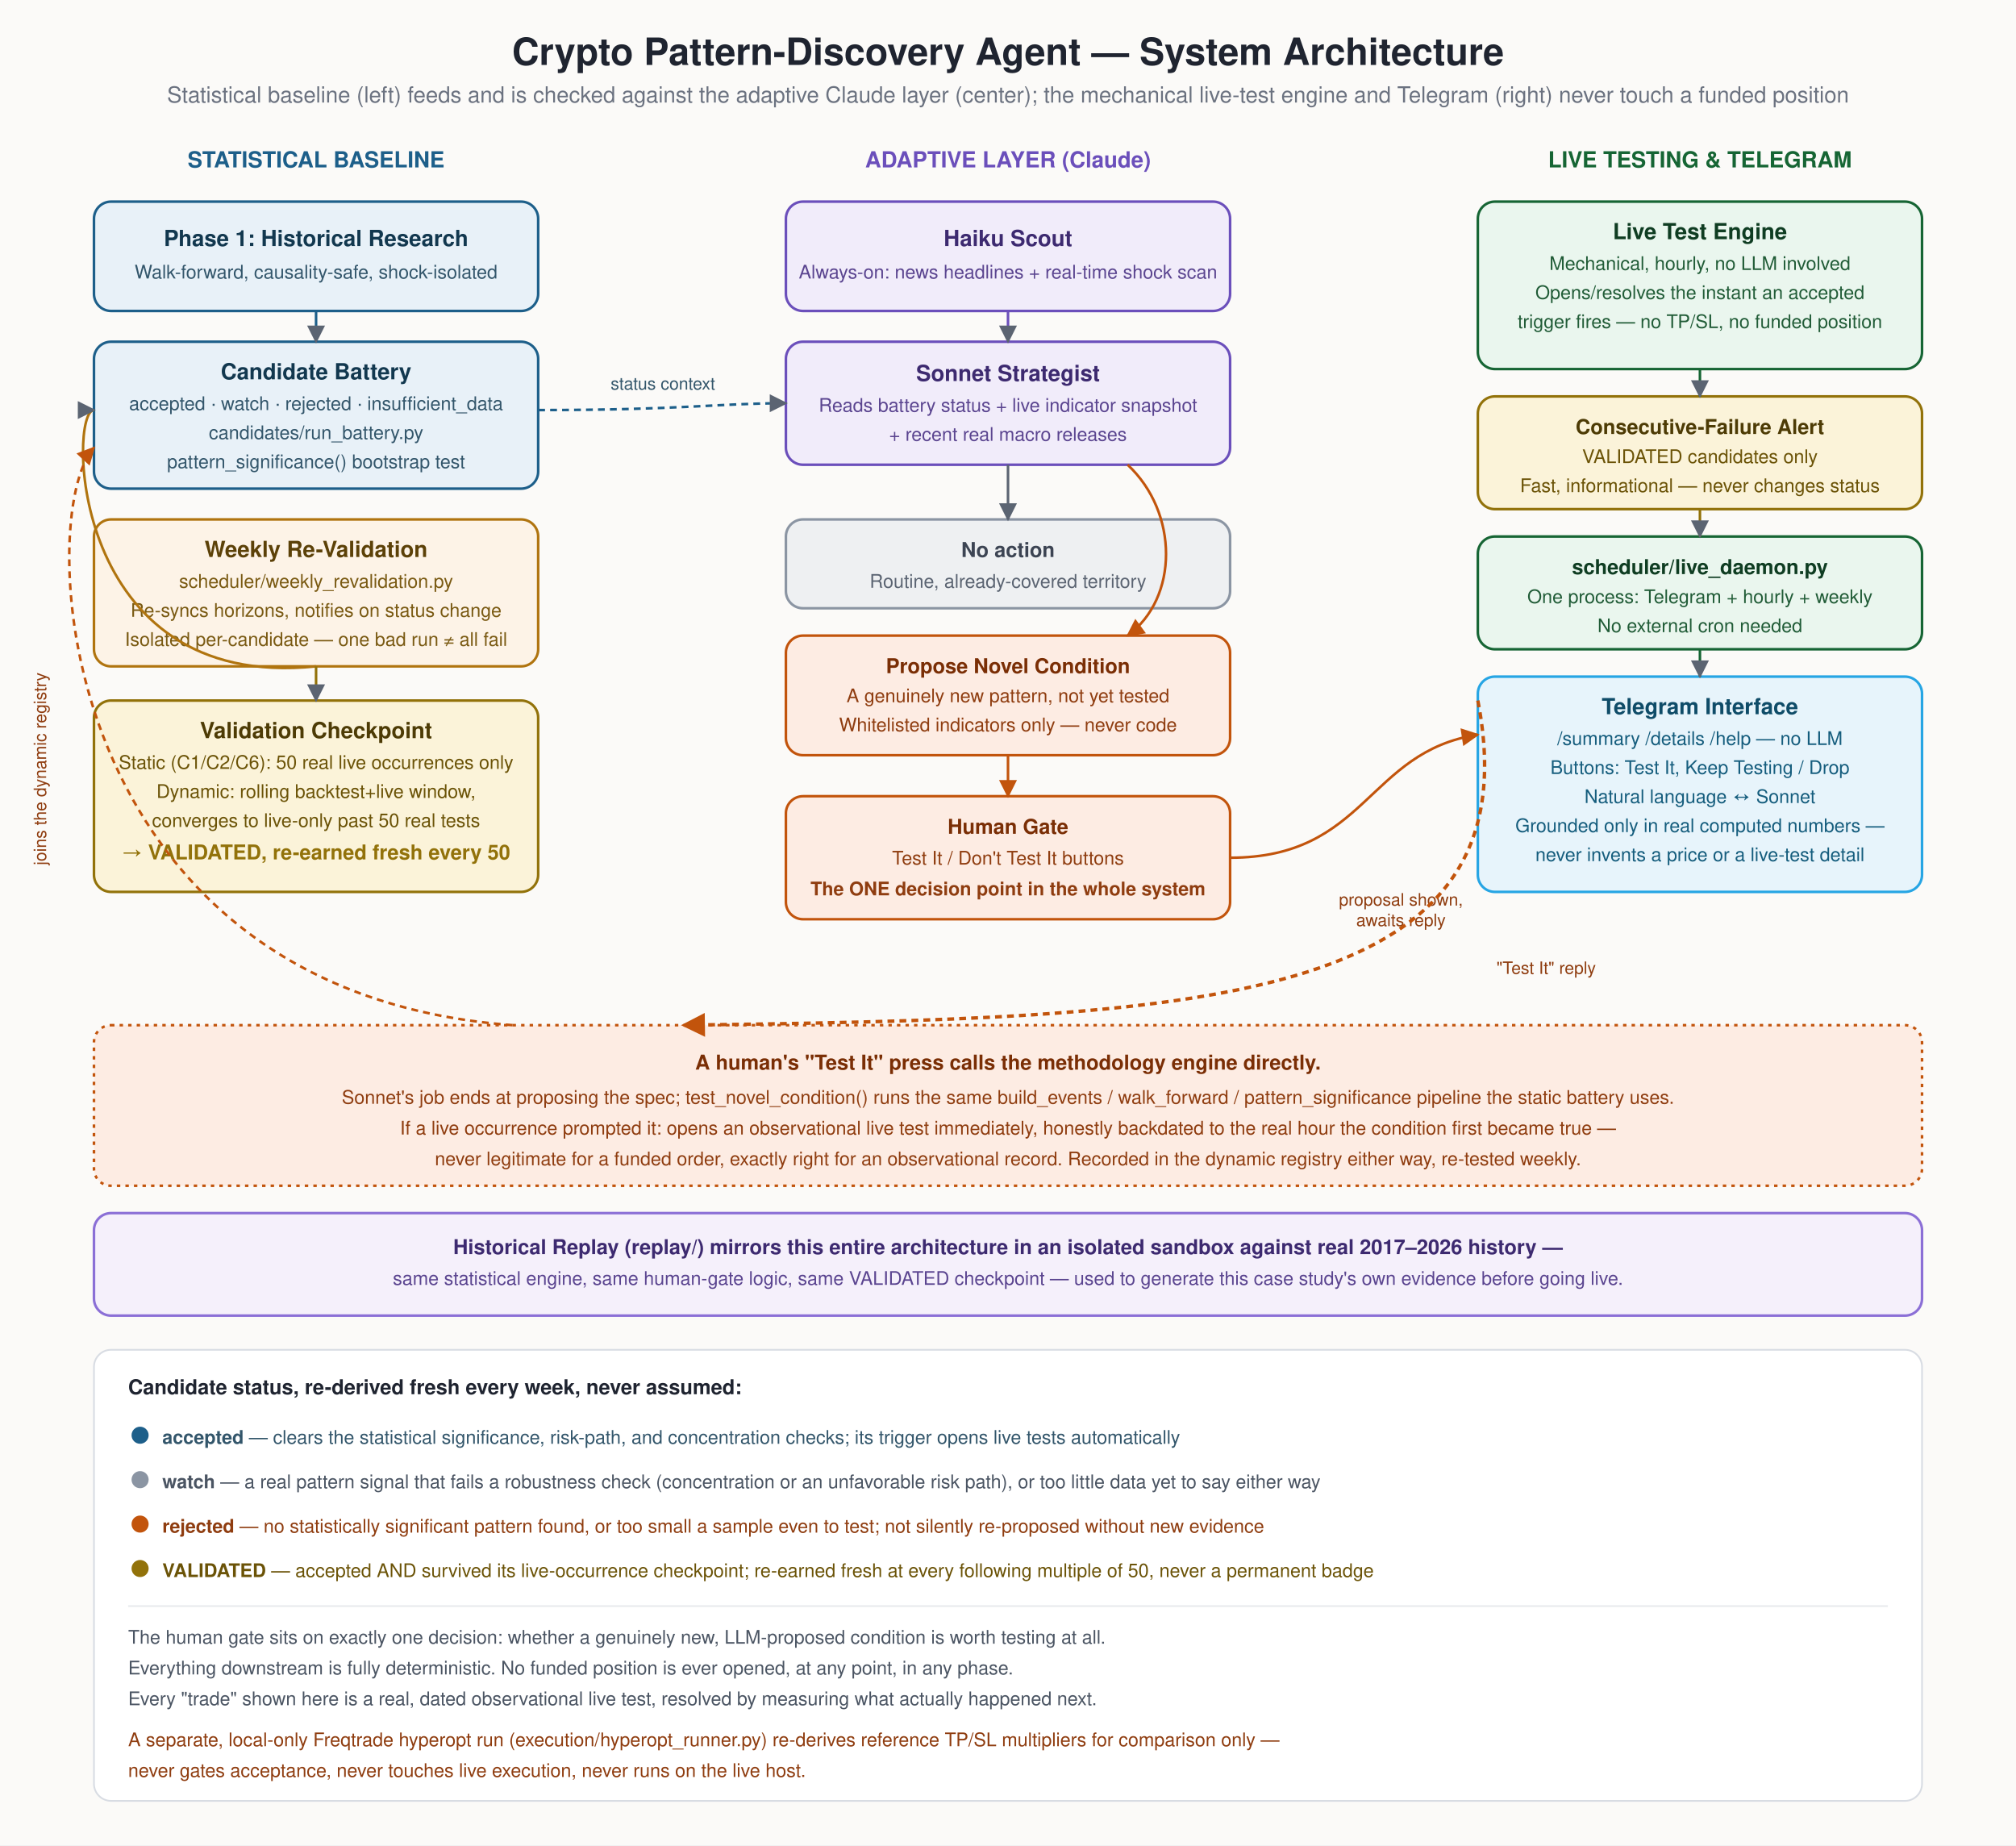
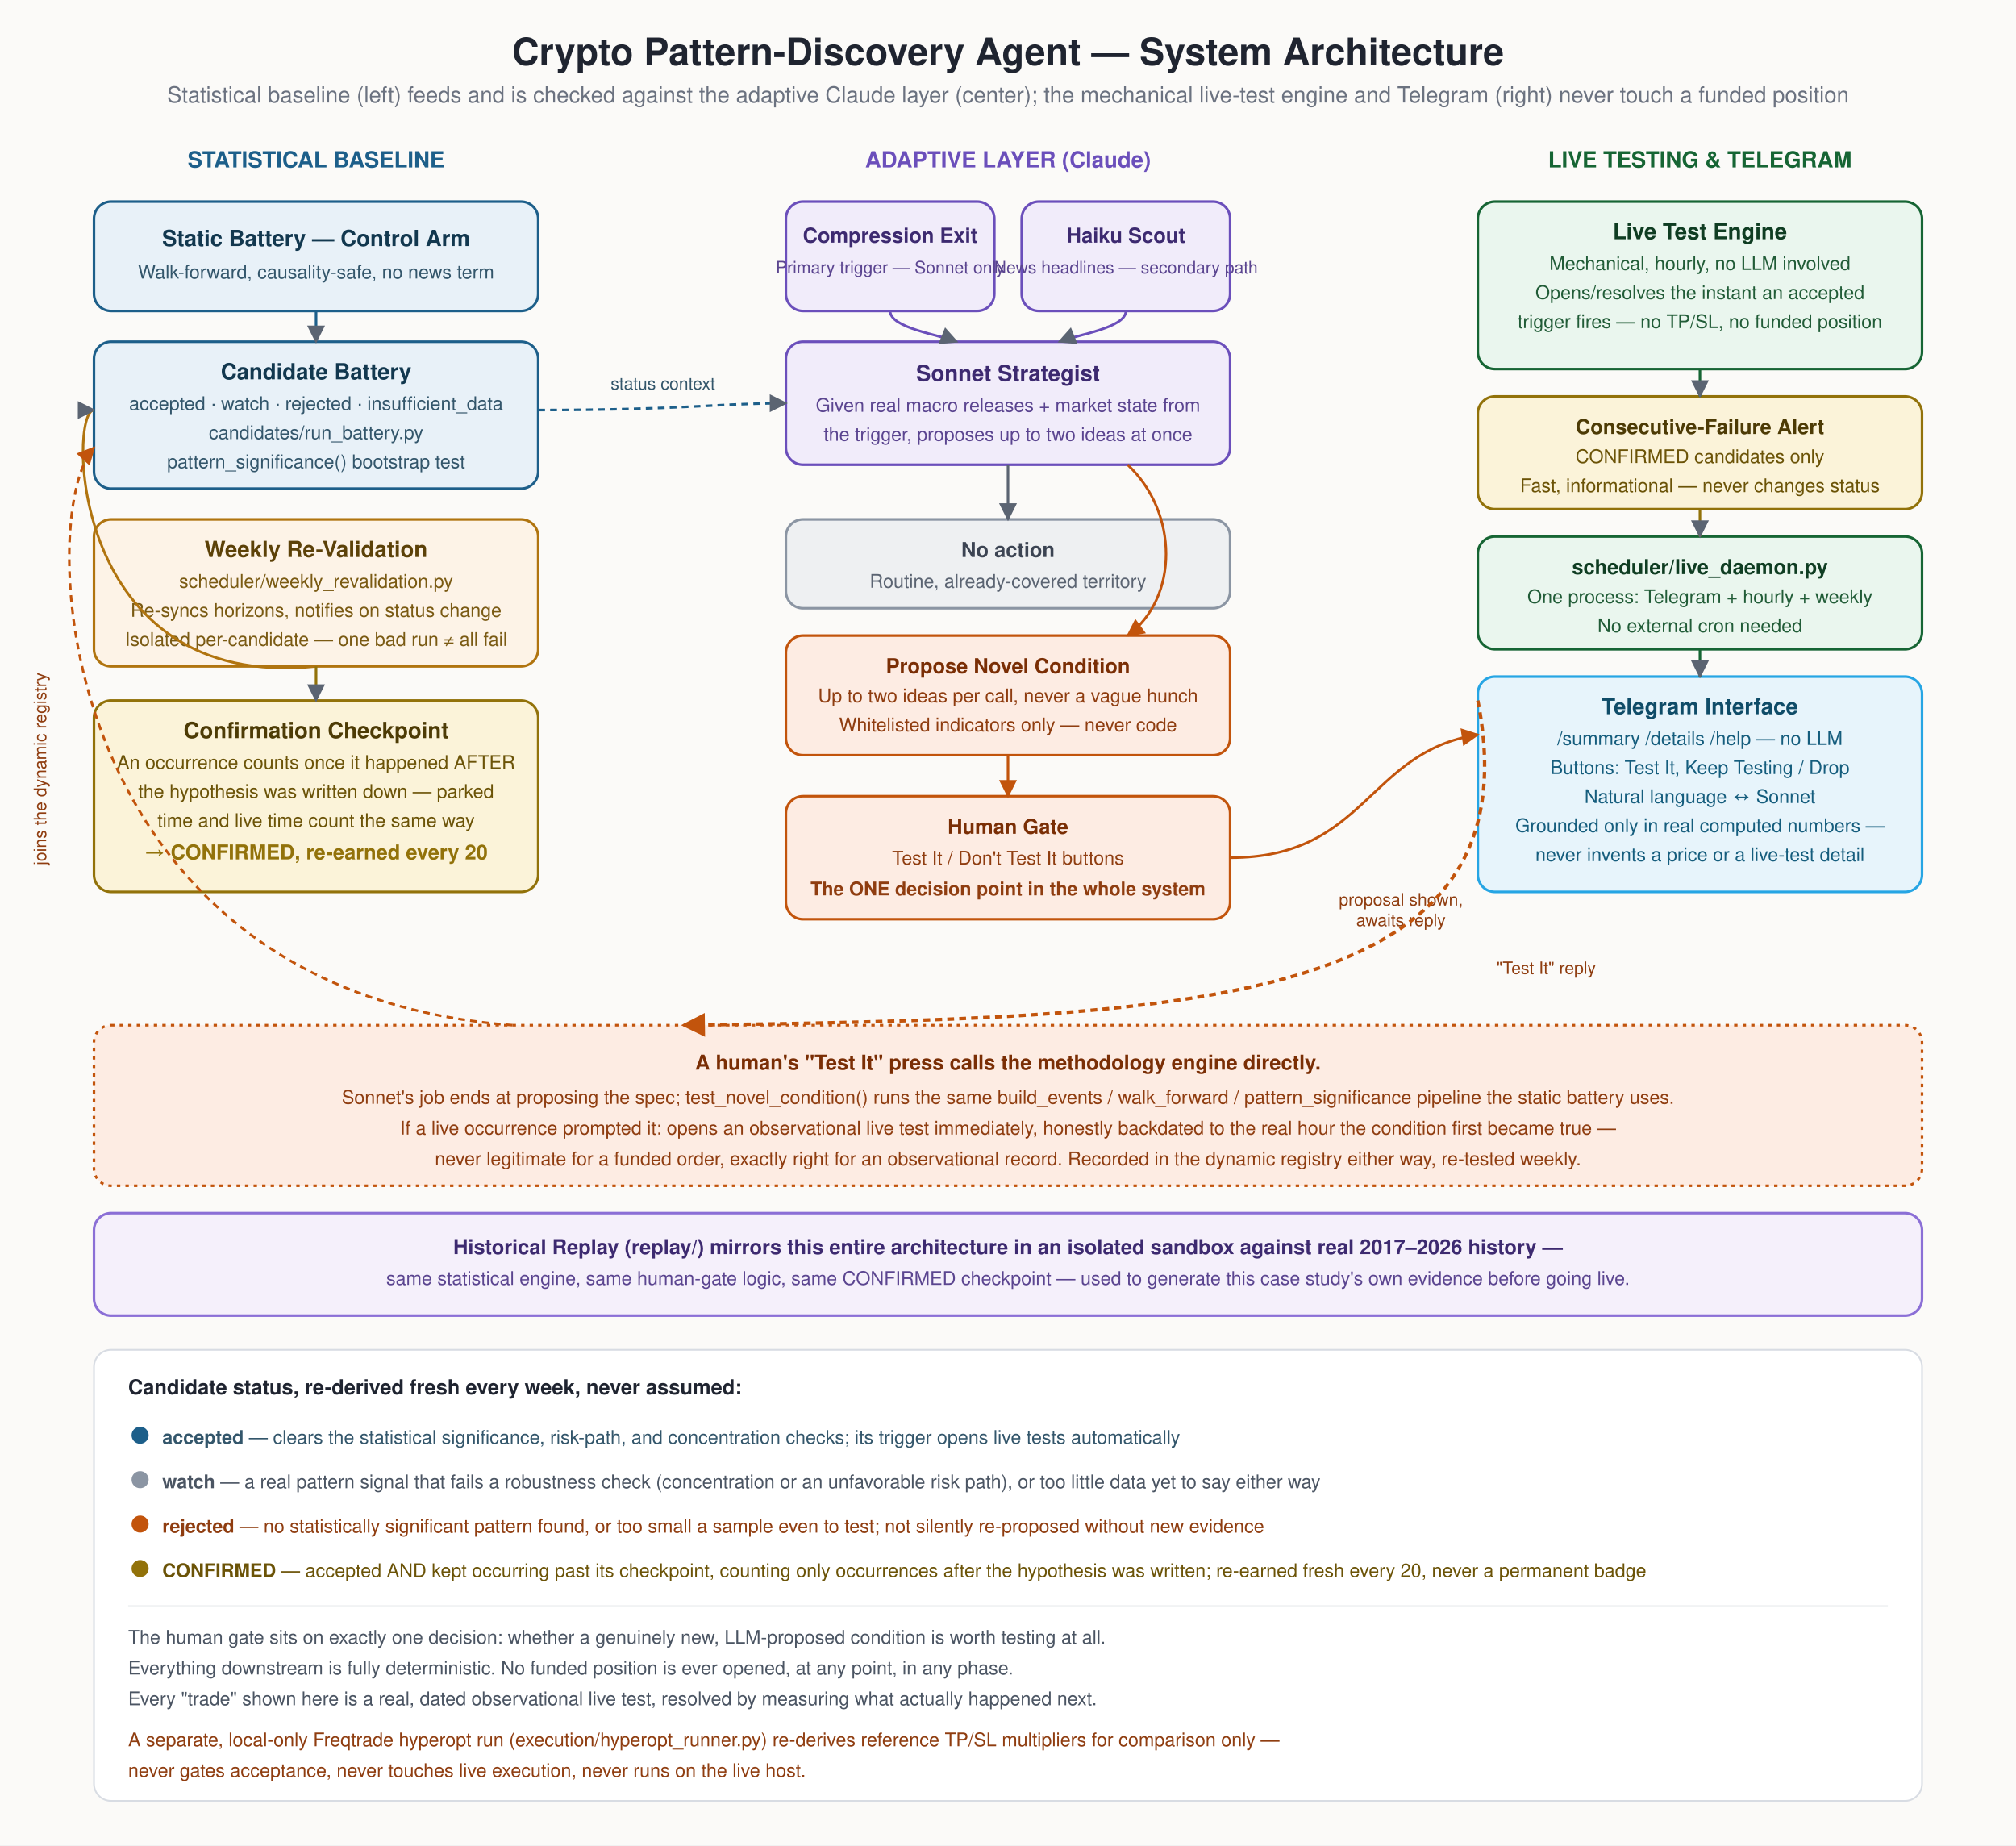
<svg xmlns="http://www.w3.org/2000/svg" viewBox="0 0 1180 1080" font-family="-apple-system, BlinkMacSystemFont, 'Segoe UI', Helvetica, Arial, sans-serif">
  <defs>
    <marker id="arrow" viewBox="0 0 10 10" refX="9" refY="5" markerWidth="7" markerHeight="7" orient="auto-start-reverse">
      <path d="M0,0 L10,5 L0,10 z" fill="#5b6472" />
    </marker>
    <marker id="arrowGate" viewBox="0 0 10 10" refX="9" refY="5" markerWidth="7" markerHeight="7" orient="auto-start-reverse">
      <path d="M0,0 L10,5 L0,10 z" fill="#c2540c" />
    </marker>
    <marker id="arrowGold" viewBox="0 0 10 10" refX="9" refY="5" markerWidth="7" markerHeight="7" orient="auto-start-reverse">
      <path d="M0,0 L10,5 L0,10 z" fill="#92720a" />
    </marker>
  </defs>
  <rect x="0" y="0" width="1180" height="1080" fill="#fbfaf8" />
  <text x="590" y="38" text-anchor="middle" font-size="22" font-weight="700" fill="#1f2430">Crypto Pattern-Discovery Agent — System Architecture</text>
  <text x="590" y="60" text-anchor="middle" font-size="13" fill="#6b7280">Statistical baseline (left) feeds and is checked against the adaptive Claude layer (center); the mechanical live-test engine and Telegram (right) never touch a funded position</text>
  <text x="185" y="98" text-anchor="middle" font-size="13" font-weight="700" fill="#1d5f8a">STATISTICAL BASELINE</text>
  <text x="590" y="98" text-anchor="middle" font-size="13" font-weight="700" fill="#6b4fbb">ADAPTIVE LAYER (Claude)</text>
  <text x="995" y="98" text-anchor="middle" font-size="13" font-weight="700" fill="#166534">LIVE TESTING &amp; TELEGRAM</text>
  <rect x="55" y="118" width="260" height="64" rx="10" fill="#e8f1f8" stroke="#1d5f8a" stroke-width="1.5" />
-   <text x="185" y="144" text-anchor="middle" font-size="13" font-weight="600" fill="#12384f">Phase 1: Historical Research</text>
-   <text x="185" y="163" text-anchor="middle" font-size="11" fill="#33566b">Walk-forward, causality-safe, shock-isolated</text>
+   <text x="185" y="144" text-anchor="middle" font-size="13" font-weight="600" fill="#12384f">Static Battery — Control Arm</text>
+   <text x="185" y="163" text-anchor="middle" font-size="11" fill="#33566b">Walk-forward, causality-safe, no news term</text>
  <rect x="55" y="200" width="260" height="86" rx="10" fill="#e8f1f8" stroke="#1d5f8a" stroke-width="1.5" />
  <text x="185" y="222" text-anchor="middle" font-size="13" font-weight="600" fill="#12384f">Candidate Battery</text>
  <text x="185" y="240" text-anchor="middle" font-size="11" fill="#33566b">accepted · watch · rejected · insufficient_data</text>
  <text x="185" y="257" text-anchor="middle" font-size="11" fill="#33566b">candidates/run_battery.py</text>
  <text x="185" y="274" text-anchor="middle" font-size="11" fill="#33566b">pattern_significance() bootstrap test</text>
  <rect x="55" y="304" width="260" height="86" rx="10" fill="#fdf3e7" stroke="#b0740f" stroke-width="1.5" />
  <text x="185" y="326" text-anchor="middle" font-size="13" font-weight="600" fill="#5c4108">Weekly Re-Validation</text>
  <text x="185" y="344" text-anchor="middle" font-size="11" fill="#7a5a13">scheduler/weekly_revalidation.py</text>
  <text x="185" y="361" text-anchor="middle" font-size="11" fill="#7a5a13">Re-syncs horizons, notifies on status change</text>
  <text x="185" y="378" text-anchor="middle" font-size="11" fill="#7a5a13">Isolated per-candidate — one bad run ≠ all fail</text>
  <rect x="55" y="410" width="260" height="112" rx="10" fill="#fbf3d9" stroke="#92720a" stroke-width="1.5" />
-   <text x="185" y="432" text-anchor="middle" font-size="13" font-weight="600" fill="#4d3b05">Validation Checkpoint</text>
-   <text x="185" y="450" text-anchor="middle" font-size="11" fill="#6b5307">Static (C1/C2/C6): 50 real live occurrences only</text>
-   <text x="185" y="467" text-anchor="middle" font-size="11" fill="#6b5307">Dynamic: rolling backtest+live window,</text>
-   <text x="185" y="484" text-anchor="middle" font-size="11" fill="#6b5307">converges to live-only past 50 real tests</text>
-   <text x="185" y="503" text-anchor="middle" font-size="12" font-weight="700" fill="#92720a">→ VALIDATED, re-earned fresh every 50</text>
+   <text x="185" y="432" text-anchor="middle" font-size="13" font-weight="600" fill="#4d3b05">Confirmation Checkpoint</text>
+   <text x="185" y="450" text-anchor="middle" font-size="11" fill="#6b5307">An occurrence counts once it happened AFTER</text>
+   <text x="185" y="467" text-anchor="middle" font-size="11" fill="#6b5307">the hypothesis was written down — parked</text>
+   <text x="185" y="484" text-anchor="middle" font-size="11" fill="#6b5307">time and live time count the same way</text>
+   <text x="185" y="503" text-anchor="middle" font-size="12" font-weight="700" fill="#92720a">→ CONFIRMED, re-earned every 20</text>
  <path d="M185,390 C 40,405 40,240 55,240" fill="none" stroke="#b0740f" stroke-width="1.5" marker-end="url(#arrow)" />
  <line x1="185" y1="182" x2="185" y2="200" stroke="#1d5f8a" stroke-width="1.5" marker-end="url(#arrow)" />
  <line x1="185" y1="390" x2="185" y2="410" stroke="#92720a" stroke-width="1.5" marker-end="url(#arrow)" />
-   <rect x="460" y="118" width="260" height="64" rx="10" fill="#f1ecfa" stroke="#6b4fbb" stroke-width="1.5" />
-   <text x="590" y="144" text-anchor="middle" font-size="13" font-weight="600" fill="#3d2a70">Haiku Scout</text>
-   <text x="590" y="163" text-anchor="middle" font-size="11" fill="#5b4590">Always-on: news headlines + real-time shock scan</text>
+   <rect x="460" y="118" width="122" height="64" rx="10" fill="#f1ecfa" stroke="#6b4fbb" stroke-width="1.5" />
+   <text x="521" y="142" text-anchor="middle" font-size="12" font-weight="600" fill="#3d2a70">Compression Exit</text>
+   <text x="521" y="160" text-anchor="middle" font-size="10" fill="#5b4590">Primary trigger — Sonnet only</text>
+   <rect x="598" y="118" width="122" height="64" rx="10" fill="#f1ecfa" stroke="#6b4fbb" stroke-width="1.5" />
+   <text x="659" y="142" text-anchor="middle" font-size="12" font-weight="600" fill="#3d2a70">Haiku Scout</text>
+   <text x="659" y="160" text-anchor="middle" font-size="10" fill="#5b4590">News headlines — secondary path</text>
  <rect x="460" y="200" width="260" height="72" rx="10" fill="#f1ecfa" stroke="#6b4fbb" stroke-width="1.5" />
  <text x="590" y="223" text-anchor="middle" font-size="13" font-weight="600" fill="#3d2a70">Sonnet Strategist</text>
-   <text x="590" y="241" text-anchor="middle" font-size="11" fill="#5b4590">Reads battery status + live indicator snapshot</text>
-   <text x="590" y="258" text-anchor="middle" font-size="11" fill="#5b4590">+ recent real macro releases</text>
-   <line x1="590" y1="182" x2="590" y2="200" stroke="#6b4fbb" stroke-width="1.5" marker-end="url(#arrow)" />
+   <text x="590" y="241" text-anchor="middle" font-size="11" fill="#5b4590">Given real macro releases + market state from</text>
+   <text x="590" y="258" text-anchor="middle" font-size="11" fill="#5b4590">the trigger, proposes up to two ideas at once</text>
+   <path d="M521,182 C 521,192 550,196 560,200" fill="none" stroke="#6b4fbb" stroke-width="1.5" marker-end="url(#arrow)" />
+   <path d="M659,182 C 659,192 630,196 620,200" fill="none" stroke="#6b4fbb" stroke-width="1.5" marker-end="url(#arrow)" />
  <path d="M315,240 C 400,240 420,236 460,236" fill="none" stroke="#1d5f8a" stroke-width="1.5" stroke-dasharray="4,3" marker-end="url(#arrow)" />
  <text x="388" y="228" text-anchor="middle" font-size="10" fill="#33566b">status context</text>
  <rect x="460" y="304" width="260" height="52" rx="10" fill="#eef0f2" stroke="#8b95a3" stroke-width="1.5" />
  <text x="590" y="326" text-anchor="middle" font-size="12" font-weight="600" fill="#3c4453">No action</text>
  <text x="590" y="344" text-anchor="middle" font-size="11" fill="#5b6472">Routine, already-covered territory</text>
  <rect x="460" y="372" width="260" height="70" rx="10" fill="#fdece3" stroke="#c2540c" stroke-width="1.5" />
  <text x="590" y="394" text-anchor="middle" font-size="12" font-weight="600" fill="#7a2e05">Propose Novel Condition</text>
-   <text x="590" y="411" text-anchor="middle" font-size="11" fill="#8f3d10">A genuinely new pattern, not yet tested</text>
+   <text x="590" y="411" text-anchor="middle" font-size="11" fill="#8f3d10">Up to two ideas per call, never a vague hunch</text>
  <text x="590" y="428" text-anchor="middle" font-size="11" fill="#8f3d10">Whitelisted indicators only — never code</text>
  <rect x="460" y="466" width="260" height="72" rx="10" fill="#fdece3" stroke="#c2540c" stroke-width="1.5" />
  <text x="590" y="488" text-anchor="middle" font-size="12" font-weight="700" fill="#7a2e05">Human Gate</text>
  <text x="590" y="506" text-anchor="middle" font-size="11" fill="#8f3d10">Test It / Don't Test It buttons</text>
  <text x="590" y="524" text-anchor="middle" font-size="11" font-weight="600" fill="#8f3d10">The ONE decision point in the whole system</text>
  <path d="M590,272 C 590,288 590,296 590,304" fill="none" stroke="#5b6472" stroke-width="1.5" marker-end="url(#arrow)" />
  <path d="M660,272 C 690,300 690,350 660,372" fill="none" stroke="#c2540c" stroke-width="1.5" marker-end="url(#arrowGate)" />
  <line x1="590" y1="442" x2="590" y2="466" stroke="#c2540c" stroke-width="1.5" marker-end="url(#arrowGate)" />
  <rect x="865" y="118" width="260" height="98" rx="10" fill="#eaf6ee" stroke="#166534" stroke-width="1.5" />
  <text x="995" y="140" text-anchor="middle" font-size="13" font-weight="600" fill="#0f3d22">Live Test Engine</text>
  <text x="995" y="158" text-anchor="middle" font-size="11" fill="#215c37">Mechanical, hourly, no LLM involved</text>
  <text x="995" y="175" text-anchor="middle" font-size="11" fill="#215c37">Opens/resolves the instant an accepted</text>
  <text x="995" y="192" text-anchor="middle" font-size="11" fill="#215c37">trigger fires — no TP/SL, no funded position</text>
  <rect x="865" y="232" width="260" height="66" rx="10" fill="#fbf3d9" stroke="#92720a" stroke-width="1.5" />
  <text x="995" y="254" text-anchor="middle" font-size="12" font-weight="600" fill="#4d3b05">Consecutive-Failure Alert</text>
-   <text x="995" y="271" text-anchor="middle" font-size="11" fill="#6b5307">VALIDATED candidates only</text>
+   <text x="995" y="271" text-anchor="middle" font-size="11" fill="#6b5307">CONFIRMED candidates only</text>
  <text x="995" y="288" text-anchor="middle" font-size="11" fill="#6b5307">Fast, informational — never changes status</text>
  <rect x="865" y="314" width="260" height="66" rx="10" fill="#eaf6ee" stroke="#166534" stroke-width="1.5" />
  <text x="995" y="336" text-anchor="middle" font-size="12" font-weight="600" fill="#0f3d22">scheduler/live_daemon.py</text>
  <text x="995" y="353" text-anchor="middle" font-size="11" fill="#215c37">One process: Telegram + hourly + weekly</text>
  <text x="995" y="370" text-anchor="middle" font-size="11" fill="#215c37">No external cron needed</text>
  <rect x="865" y="396" width="260" height="126" rx="10" fill="#e7f4fb" stroke="#26a5e4" stroke-width="1.5" />
  <text x="995" y="418" text-anchor="middle" font-size="13" font-weight="600" fill="#0f4c68">Telegram Interface</text>
  <text x="995" y="436" text-anchor="middle" font-size="11" fill="#155d7d">/summary /details /help — no LLM</text>
  <text x="995" y="453" text-anchor="middle" font-size="11" fill="#155d7d">Buttons: Test It, Keep Testing / Drop</text>
  <text x="995" y="470" text-anchor="middle" font-size="11" fill="#155d7d">Natural language ↔ Sonnet</text>
  <text x="995" y="487" text-anchor="middle" font-size="11" fill="#155d7d">Grounded only in real computed numbers —</text>
  <text x="995" y="504" text-anchor="middle" font-size="11" fill="#155d7d">never invents a price or a live-test detail</text>
  <line x1="995" y1="216" x2="995" y2="232" stroke="#166534" stroke-width="1.5" marker-end="url(#arrow)" />
  <line x1="995" y1="298" x2="995" y2="314" stroke="#92720a" stroke-width="1.5" marker-end="url(#arrow)" />
  <line x1="995" y1="380" x2="995" y2="396" stroke="#166534" stroke-width="1.5" marker-end="url(#arrow)" />
  <path d="M720,502 C 800,502 800,440 865,430" fill="none" stroke="#c2540c" stroke-width="1.5" marker-end="url(#arrowGate)" />
  <text x="820" y="530" text-anchor="middle" font-size="10" fill="#8f3d10">proposal shown,</text>
  <text x="820" y="542" text-anchor="middle" font-size="10" fill="#8f3d10">awaits reply</text>
  <rect x="55" y="600" width="1070" height="94" rx="10" fill="#fdece3" stroke="#c2540c" stroke-width="1.5" stroke-dasharray="2,3" />
  <text x="590" y="626" text-anchor="middle" font-size="12" font-weight="700" fill="#7a2e05">A human's "Test It" press calls the methodology engine directly.</text>
  <text x="590" y="646" text-anchor="middle" font-size="11" fill="#8f3d10">Sonnet's job ends at proposing the spec; test_novel_condition() runs the same build_events / walk_forward / pattern_significance pipeline the static battery uses.</text>
  <text x="590" y="664" text-anchor="middle" font-size="11" fill="#8f3d10">If a live occurrence prompted it: opens an observational live test immediately, honestly backdated to the real hour the condition first became true —</text>
  <text x="590" y="682" text-anchor="middle" font-size="11" fill="#8f3d10">never legitimate for a funded order, exactly right for an observational record. Recorded in the dynamic registry either way, re-tested weekly.</text>
  <path d="M865,410 C 900,590 700,596 400,600" fill="none" stroke="#c2540c" stroke-width="2" stroke-dasharray="4,3" marker-end="url(#arrowGate)" />
  <text x="905" y="570" text-anchor="middle" font-size="10" fill="#8f3d10">"Test It" reply</text>
  <path d="M300,600 C 30,580 20,300 55,262" fill="none" stroke="#c2540c" stroke-width="1.5" stroke-dasharray="4,3" marker-end="url(#arrowGate)" />
  <text x="27" y="450" text-anchor="middle" font-size="10" fill="#8f3d10" transform="rotate(-90 27 450)">joins the dynamic registry</text>
  <rect x="55" y="710" width="1070" height="60" rx="10" fill="#f5f0fb" stroke="#8b6fd6" stroke-width="1.5" />
  <text x="590" y="734" text-anchor="middle" font-size="12" font-weight="700" fill="#3d2a70">Historical Replay (replay/) mirrors this entire architecture in an isolated sandbox against real 2017–2026 history —</text>
-   <text x="590" y="752" text-anchor="middle" font-size="11" fill="#5b4590">same statistical engine, same human-gate logic, same VALIDATED checkpoint — used to generate this case study's own evidence before going live.</text>
+   <text x="590" y="752" text-anchor="middle" font-size="11" fill="#5b4590">same statistical engine, same human-gate logic, same CONFIRMED checkpoint — used to generate this case study's own evidence before going live.</text>
  <rect x="55" y="790" width="1070" height="264" rx="10" fill="#ffffff" stroke="#d8dce3" stroke-width="1" />
  <text x="75" y="816" font-size="12" font-weight="700" fill="#1f2430">Candidate status, re-derived fresh every week, never assumed:</text>
  <circle cx="82" cy="840" r="5" fill="#1d5f8a" />
  <text x="95" y="845" font-size="11" fill="#33566b">
    <tspan font-weight="700">accepted</tspan> — clears the statistical significance, risk-path, and concentration checks; its trigger opens live tests automatically</text>
  <circle cx="82" cy="866" r="5" fill="#8b95a3" />
  <text x="95" y="871" font-size="11" fill="#4b5563">
    <tspan font-weight="700">watch</tspan> — a real pattern signal that fails a robustness check (concentration or an unfavorable risk path), or too little data yet to say either way</text>
  <circle cx="82" cy="892" r="5" fill="#c2540c" />
  <text x="95" y="897" font-size="11" fill="#8f3d10">
    <tspan font-weight="700">rejected</tspan> — no statistically significant pattern found, or too small a sample even to test; not silently re-proposed without new evidence</text>
  <circle cx="82" cy="918" r="5" fill="#92720a" />
  <text x="95" y="923" font-size="11" fill="#6b5307">
-     <tspan font-weight="700">VALIDATED</tspan> — accepted AND survived its live-occurrence checkpoint; re-earned fresh at every following multiple of 50, never a permanent badge</text>
+     <tspan font-weight="700">CONFIRMED</tspan> — accepted AND kept occurring past its checkpoint, counting only occurrences after the hypothesis was written; re-earned fresh every 20, never a permanent badge</text>
  <line x1="75" y1="940" x2="1105" y2="940" stroke="#e8eaed" stroke-width="1" />
  <text x="75" y="962" font-size="11" fill="#4b5563">The human gate sits on exactly one decision: whether a genuinely new, LLM-proposed condition is worth testing at all.</text>
  <text x="75" y="980" font-size="11" fill="#4b5563">Everything downstream is fully deterministic. No funded position is ever opened, at any point, in any phase.</text>
  <text x="75" y="998" font-size="11" fill="#4b5563">Every "trade" shown here is a real, dated observational live test, resolved by measuring what actually happened next.</text>
  <text x="75" y="1022" font-size="11" fill="#8f3d10">A separate, local-only Freqtrade hyperopt run (execution/hyperopt_runner.py) re-derives reference TP/SL multipliers for comparison only —</text>
  <text x="75" y="1040" font-size="11" fill="#8f3d10">never gates acceptance, never touches live execution, never runs on the live host.</text>
</svg>
